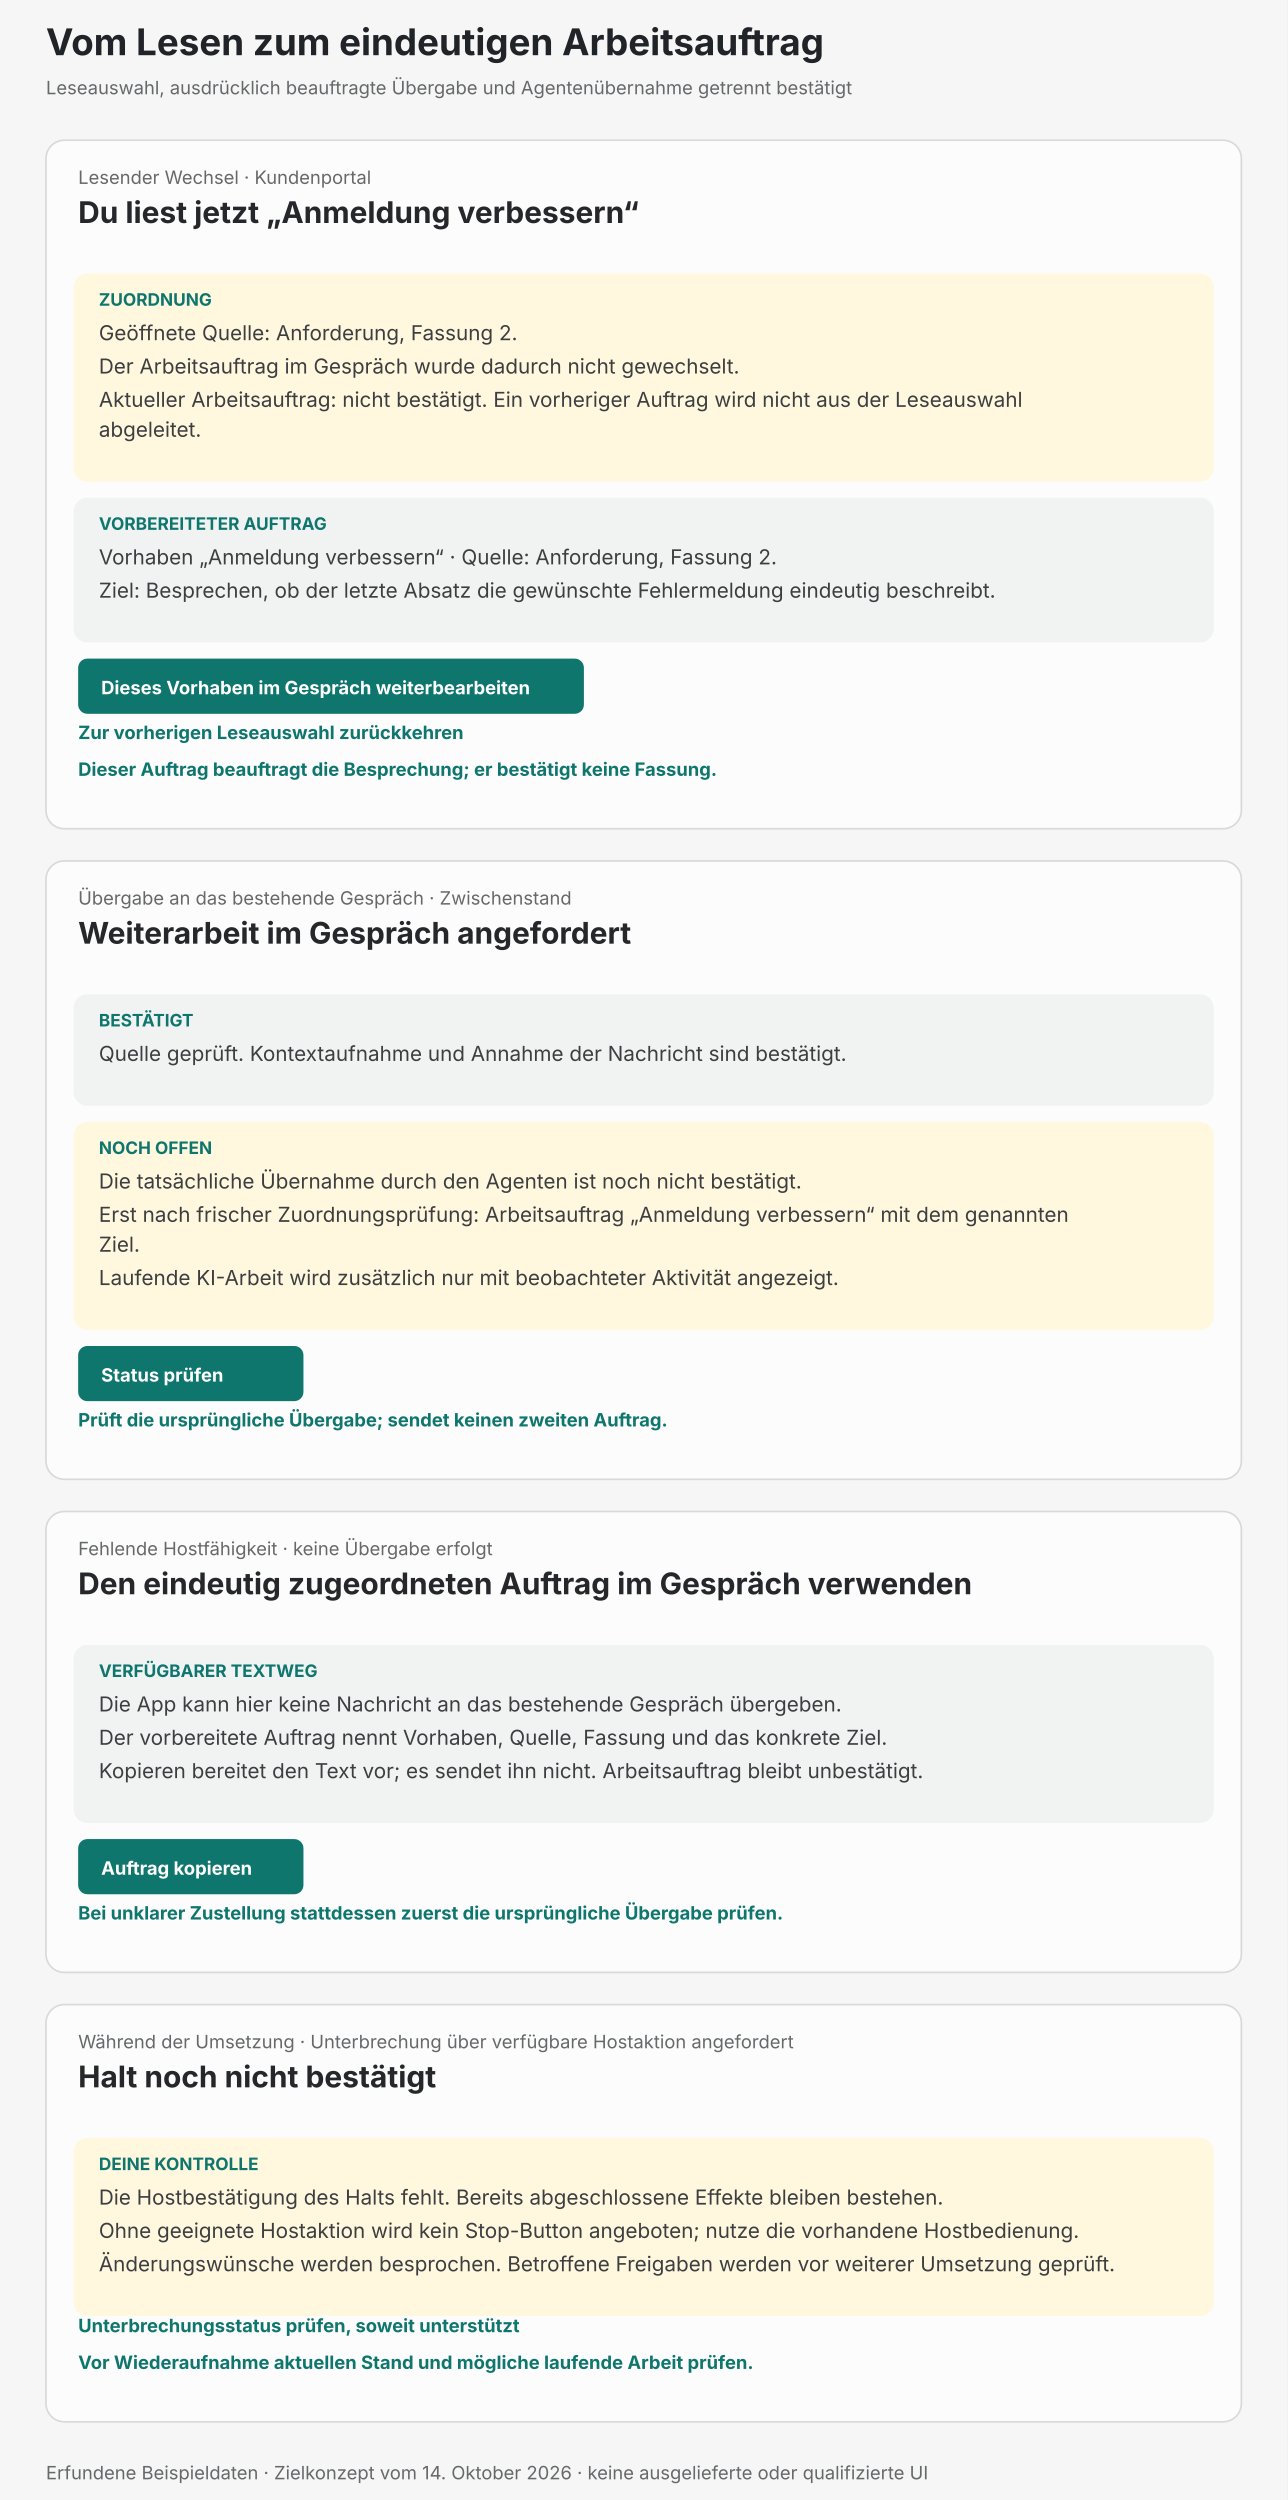
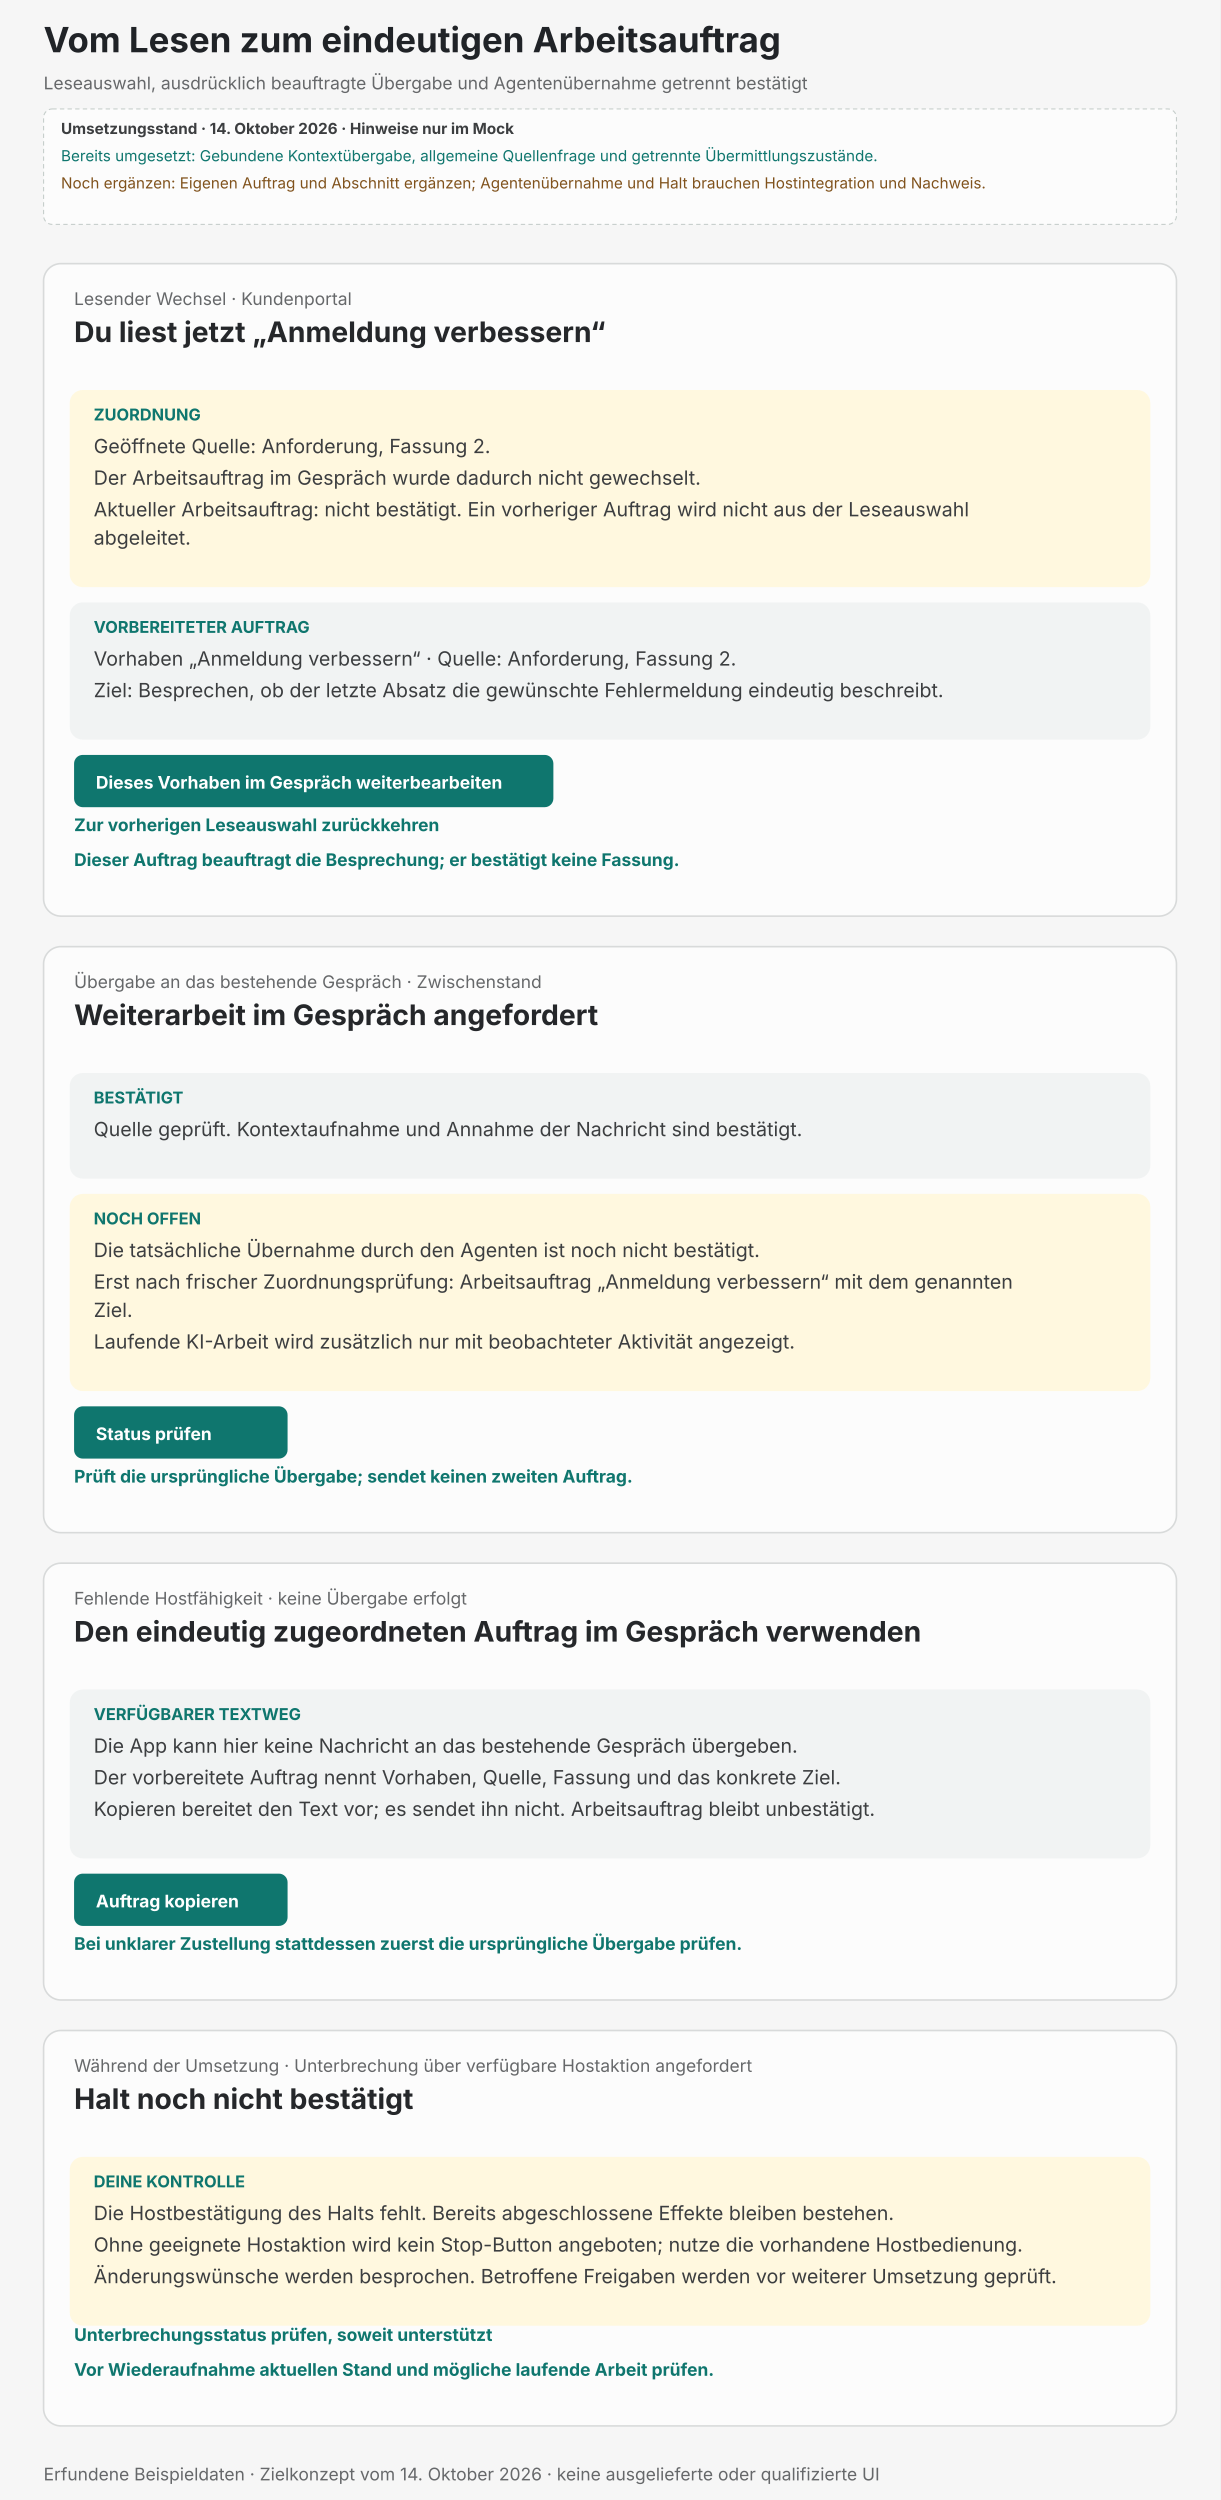
- <svg xmlns="http://www.w3.org/2000/svg" width="1120" height="2175" viewBox="0 0 1120 2175" role="img" aria-labelledby="title desc">
+ <svg xmlns="http://www.w3.org/2000/svg" width="1120" height="2295" viewBox="0 0 1120 2295" role="img" aria-labelledby="title desc">
  <style>
.bg {fill:#f6f6f6} .card {fill:#fcfcfc;stroke:#d8dada;stroke-width:1.5}
.soft {fill:#f1f3f3} .effect {fill:#e8f5f3} .warning {fill:#fff8df}
.title {fill:#202327;font:700 32px Inter,Arial,sans-serif}
.heading {fill:#25272a;font:700 26px Inter,Arial,sans-serif}
.meta {fill:#66686a;font:400 16px Inter,Arial,sans-serif}
.label {fill:#0f766e;font:700 15px Inter,Arial,sans-serif}
.body {fill:#3c3e40;font:400 18px Inter,Arial,sans-serif}
.strong {fill:#25272a;font:700 18px Inter,Arial,sans-serif}
.mono {fill:#3c3e40;font:400 14px "JetBrains Mono",Consolas,monospace}
.button {fill:#0f766e} .buttonText {fill:white;font:700 16px Inter,Arial,sans-serif}
.link {fill:#0f766e;font:700 16px Inter,Arial,sans-serif}
</style>
-   <rect class="bg" width="1120" height="2175" />
+   <rect class="bg" width="1120" height="2295" />
  <text class="title" x="40" y="48">Vom Lesen zum eindeutigen Arbeitsauftrag</text>
  <text class="meta" x="40" y="82">Leseauswahl, ausdrücklich beauftragte Übergabe und Agentenübernahme getrennt bestätigt</text>
-   <g transform="translate(40 122)">
-     <rect class="card" width="1040" height="599" rx="16" />
-     <text class="meta" x="28" y="38">Lesender Wechsel · Kundenportal</text>
-     <text class="heading" x="28" y="72">Du liest jetzt „Anmeldung verbessern“</text>
-     <rect class="warning" x="24" y="116" width="992" height="181" rx="12" />
-     <text class="label" x="46" y="144">ZUORDNUNG</text>
-     <text class="body" x="46" y="174">Geöffnete Quelle: Anforderung, Fassung 2.</text>
-     <text class="body" x="46" y="203">Der Arbeitsauftrag im Gespräch wurde dadurch nicht gewechselt.</text>
-     <text class="body" x="46" y="232">Aktueller Arbeitsauftrag: nicht bestätigt. Ein vorheriger Auftrag wird nicht aus der Leseauswahl</text>
-     <text class="body" x="46" y="258">abgeleitet.</text>
-     <rect class="soft" x="24" y="311" width="992" height="126" rx="12" />
-     <text class="label" x="46" y="339">VORBEREITETER AUFTRAG</text>
-     <text class="body" x="46" y="369">Vorhaben „Anmeldung verbessern“ · Quelle: Anforderung, Fassung 2.</text>
-     <text class="body" x="46" y="398">Ziel: Besprechen, ob der letzte Absatz die gewünschte Fehlermeldung eindeutig beschreibt.</text>
-     <rect class="button" x="28" y="451" width="440" height="48" rx="8" />
-     <text class="buttonText" x="48" y="482">Dieses Vorhaben im Gespräch weiterbearbeiten</text>
-     <text class="link" x="28" y="521">Zur vorherigen Leseauswahl zurückkehren</text>
-     <text class="link" x="28" y="553">Dieser Auftrag beauftragt die Besprechung; er bestätigt keine Fassung.</text>
+   <g id="implementation-review" role="group" aria-label="Umsetzungsstand vom 14. Oktober 2026; Hinweise nur im Mock">
+     <rect x="40" y="100" width="1040" height="106" rx="8" fill="#fcfcfc" stroke="#c5cdca" stroke-dasharray="4 3" />
+     <text x="56" y="123" fill="#3c3e40" font-family="Inter,Arial,sans-serif" font-size="14" font-weight="700">Umsetzungsstand · 14. Oktober 2026 · Hinweise nur im Mock</text>
+     <text x="56" y="148" fill="#0f766e" font-family="Inter,Arial,sans-serif" font-size="14">Bereits umgesetzt: Gebundene Kontextübergabe, allgemeine Quellenfrage und getrennte Übermittlungszustände.</text>
+     <text x="56" y="173" fill="#80521c" font-family="Inter,Arial,sans-serif" font-size="14">Noch ergänzen: Eigenen Auftrag und Abschnitt ergänzen; Agentenübernahme und Halt brauchen Hostintegration und Nachweis.</text>
  </g>
-   <g transform="translate(40 749)">
-     <rect class="card" width="1040" height="538" rx="16" />
-     <text class="meta" x="28" y="38">Übergabe an das bestehende Gespräch · Zwischenstand</text>
-     <text class="heading" x="28" y="72">Weiterarbeit im Gespräch angefordert</text>
-     <rect class="soft" x="24" y="116" width="992" height="97" rx="12" />
-     <text class="label" x="46" y="144">BESTÄTIGT</text>
-     <text class="body" x="46" y="174">Quelle geprüft. Kontextaufnahme und Annahme der Nachricht sind bestätigt.</text>
-     <rect class="warning" x="24" y="227" width="992" height="181" rx="12" />
-     <text class="label" x="46" y="255">NOCH OFFEN</text>
-     <text class="body" x="46" y="285">Die tatsächliche Übernahme durch den Agenten ist noch nicht bestätigt.</text>
-     <text class="body" x="46" y="314">Erst nach frischer Zuordnungsprüfung: Arbeitsauftrag „Anmeldung verbessern“ mit dem genannten</text>
-     <text class="body" x="46" y="340">Ziel.</text>
-     <text class="body" x="46" y="369">Laufende KI-Arbeit wird zusätzlich nur mit beobachteter Aktivität angezeigt.</text>
-     <rect class="button" x="28" y="422" width="196" height="48" rx="8" />
-     <text class="buttonText" x="48" y="453">Status prüfen</text>
-     <text class="link" x="28" y="492">Prüft die ursprüngliche Übergabe; sendet keinen zweiten Auftrag.</text>
+   <g transform="translate(0 120)">
+     <g transform="translate(40 122)">
+       <rect class="card" width="1040" height="599" rx="16" />
+       <text class="meta" x="28" y="38">Lesender Wechsel · Kundenportal</text>
+       <text class="heading" x="28" y="72">Du liest jetzt „Anmeldung verbessern“</text>
+       <rect class="warning" x="24" y="116" width="992" height="181" rx="12" />
+       <text class="label" x="46" y="144">ZUORDNUNG</text>
+       <text class="body" x="46" y="174">Geöffnete Quelle: Anforderung, Fassung 2.</text>
+       <text class="body" x="46" y="203">Der Arbeitsauftrag im Gespräch wurde dadurch nicht gewechselt.</text>
+       <text class="body" x="46" y="232">Aktueller Arbeitsauftrag: nicht bestätigt. Ein vorheriger Auftrag wird nicht aus der Leseauswahl</text>
+       <text class="body" x="46" y="258">abgeleitet.</text>
+       <rect class="soft" x="24" y="311" width="992" height="126" rx="12" />
+       <text class="label" x="46" y="339">VORBEREITETER AUFTRAG</text>
+       <text class="body" x="46" y="369">Vorhaben „Anmeldung verbessern“ · Quelle: Anforderung, Fassung 2.</text>
+       <text class="body" x="46" y="398">Ziel: Besprechen, ob der letzte Absatz die gewünschte Fehlermeldung eindeutig beschreibt.</text>
+       <rect class="button" x="28" y="451" width="440" height="48" rx="8" />
+       <text class="buttonText" x="48" y="482">Dieses Vorhaben im Gespräch weiterbearbeiten</text>
+       <text class="link" x="28" y="521">Zur vorherigen Leseauswahl zurückkehren</text>
+       <text class="link" x="28" y="553">Dieser Auftrag beauftragt die Besprechung; er bestätigt keine Fassung.</text>
+     </g>
+     <g transform="translate(40 749)">
+       <rect class="card" width="1040" height="538" rx="16" />
+       <text class="meta" x="28" y="38">Übergabe an das bestehende Gespräch · Zwischenstand</text>
+       <text class="heading" x="28" y="72">Weiterarbeit im Gespräch angefordert</text>
+       <rect class="soft" x="24" y="116" width="992" height="97" rx="12" />
+       <text class="label" x="46" y="144">BESTÄTIGT</text>
+       <text class="body" x="46" y="174">Quelle geprüft. Kontextaufnahme und Annahme der Nachricht sind bestätigt.</text>
+       <rect class="warning" x="24" y="227" width="992" height="181" rx="12" />
+       <text class="label" x="46" y="255">NOCH OFFEN</text>
+       <text class="body" x="46" y="285">Die tatsächliche Übernahme durch den Agenten ist noch nicht bestätigt.</text>
+       <text class="body" x="46" y="314">Erst nach frischer Zuordnungsprüfung: Arbeitsauftrag „Anmeldung verbessern“ mit dem genannten</text>
+       <text class="body" x="46" y="340">Ziel.</text>
+       <text class="body" x="46" y="369">Laufende KI-Arbeit wird zusätzlich nur mit beobachteter Aktivität angezeigt.</text>
+       <rect class="button" x="28" y="422" width="196" height="48" rx="8" />
+       <text class="buttonText" x="48" y="453">Status prüfen</text>
+       <text class="link" x="28" y="492">Prüft die ursprüngliche Übergabe; sendet keinen zweiten Auftrag.</text>
+     </g>
+     <g transform="translate(40 1315)">
+       <rect class="card" width="1040" height="401" rx="16" />
+       <text class="meta" x="28" y="38">Fehlende Hostfähigkeit · keine Übergabe erfolgt</text>
+       <text class="heading" x="28" y="72">Den eindeutig zugeordneten Auftrag im Gespräch verwenden</text>
+       <rect class="soft" x="24" y="116" width="992" height="155" rx="12" />
+       <text class="label" x="46" y="144">VERFÜGBARER TEXTWEG</text>
+       <text class="body" x="46" y="174">Die App kann hier keine Nachricht an das bestehende Gespräch übergeben.</text>
+       <text class="body" x="46" y="203">Der vorbereitete Auftrag nennt Vorhaben, Quelle, Fassung und das konkrete Ziel.</text>
+       <text class="body" x="46" y="232">Kopieren bereitet den Text vor; es sendet ihn nicht. Arbeitsauftrag bleibt unbestätigt.</text>
+       <rect class="button" x="28" y="285" width="196" height="48" rx="8" />
+       <text class="buttonText" x="48" y="316">Auftrag kopieren</text>
+       <text class="link" x="28" y="355">Bei unklarer Zustellung stattdessen zuerst die ursprüngliche Übergabe prüfen.</text>
+     </g>
+     <g transform="translate(40 1744)">
+       <rect class="card" width="1040" height="363" rx="16" />
+       <text class="meta" x="28" y="38">Während der Umsetzung · Unterbrechung über verfügbare Hostaktion angefordert</text>
+       <text class="heading" x="28" y="72">Halt noch nicht bestätigt</text>
+       <rect class="warning" x="24" y="116" width="992" height="155" rx="12" />
+       <text class="label" x="46" y="144">DEINE KONTROLLE</text>
+       <text class="body" x="46" y="174">Die Hostbestätigung des Halts fehlt. Bereits abgeschlossene Effekte bleiben bestehen.</text>
+       <text class="body" x="46" y="203">Ohne geeignete Hostaktion wird kein Stop-Button angeboten; nutze die vorhandene Hostbedienung.</text>
+       <text class="body" x="46" y="232">Änderungswünsche werden besprochen. Betroffene Freigaben werden vor weiterer Umsetzung geprüft.</text>
+       <text class="link" x="28" y="285">Unterbrechungsstatus prüfen, soweit unterstützt</text>
+       <text class="link" x="28" y="317">Vor Wiederaufnahme aktuellen Stand und mögliche laufende Arbeit prüfen.</text>
+     </g>
+     <text class="meta" x="40" y="2157">Erfundene Beispieldaten · Zielkonzept vom 14. Oktober 2026 · keine ausgelieferte oder qualifizierte UI</text>
  </g>
-   <g transform="translate(40 1315)">
-     <rect class="card" width="1040" height="401" rx="16" />
-     <text class="meta" x="28" y="38">Fehlende Hostfähigkeit · keine Übergabe erfolgt</text>
-     <text class="heading" x="28" y="72">Den eindeutig zugeordneten Auftrag im Gespräch verwenden</text>
-     <rect class="soft" x="24" y="116" width="992" height="155" rx="12" />
-     <text class="label" x="46" y="144">VERFÜGBARER TEXTWEG</text>
-     <text class="body" x="46" y="174">Die App kann hier keine Nachricht an das bestehende Gespräch übergeben.</text>
-     <text class="body" x="46" y="203">Der vorbereitete Auftrag nennt Vorhaben, Quelle, Fassung und das konkrete Ziel.</text>
-     <text class="body" x="46" y="232">Kopieren bereitet den Text vor; es sendet ihn nicht. Arbeitsauftrag bleibt unbestätigt.</text>
-     <rect class="button" x="28" y="285" width="196" height="48" rx="8" />
-     <text class="buttonText" x="48" y="316">Auftrag kopieren</text>
-     <text class="link" x="28" y="355">Bei unklarer Zustellung stattdessen zuerst die ursprüngliche Übergabe prüfen.</text>
-   </g>
-   <g transform="translate(40 1744)">
-     <rect class="card" width="1040" height="363" rx="16" />
-     <text class="meta" x="28" y="38">Während der Umsetzung · Unterbrechung über verfügbare Hostaktion angefordert</text>
-     <text class="heading" x="28" y="72">Halt noch nicht bestätigt</text>
-     <rect class="warning" x="24" y="116" width="992" height="155" rx="12" />
-     <text class="label" x="46" y="144">DEINE KONTROLLE</text>
-     <text class="body" x="46" y="174">Die Hostbestätigung des Halts fehlt. Bereits abgeschlossene Effekte bleiben bestehen.</text>
-     <text class="body" x="46" y="203">Ohne geeignete Hostaktion wird kein Stop-Button angeboten; nutze die vorhandene Hostbedienung.</text>
-     <text class="body" x="46" y="232">Änderungswünsche werden besprochen. Betroffene Freigaben werden vor weiterer Umsetzung geprüft.</text>
-     <text class="link" x="28" y="285">Unterbrechungsstatus prüfen, soweit unterstützt</text>
-     <text class="link" x="28" y="317">Vor Wiederaufnahme aktuellen Stand und mögliche laufende Arbeit prüfen.</text>
-   </g>
-   <text class="meta" x="40" y="2157">Erfundene Beispieldaten · Zielkonzept vom 14. Oktober 2026 · keine ausgelieferte oder qualifizierte UI</text>
</svg>
